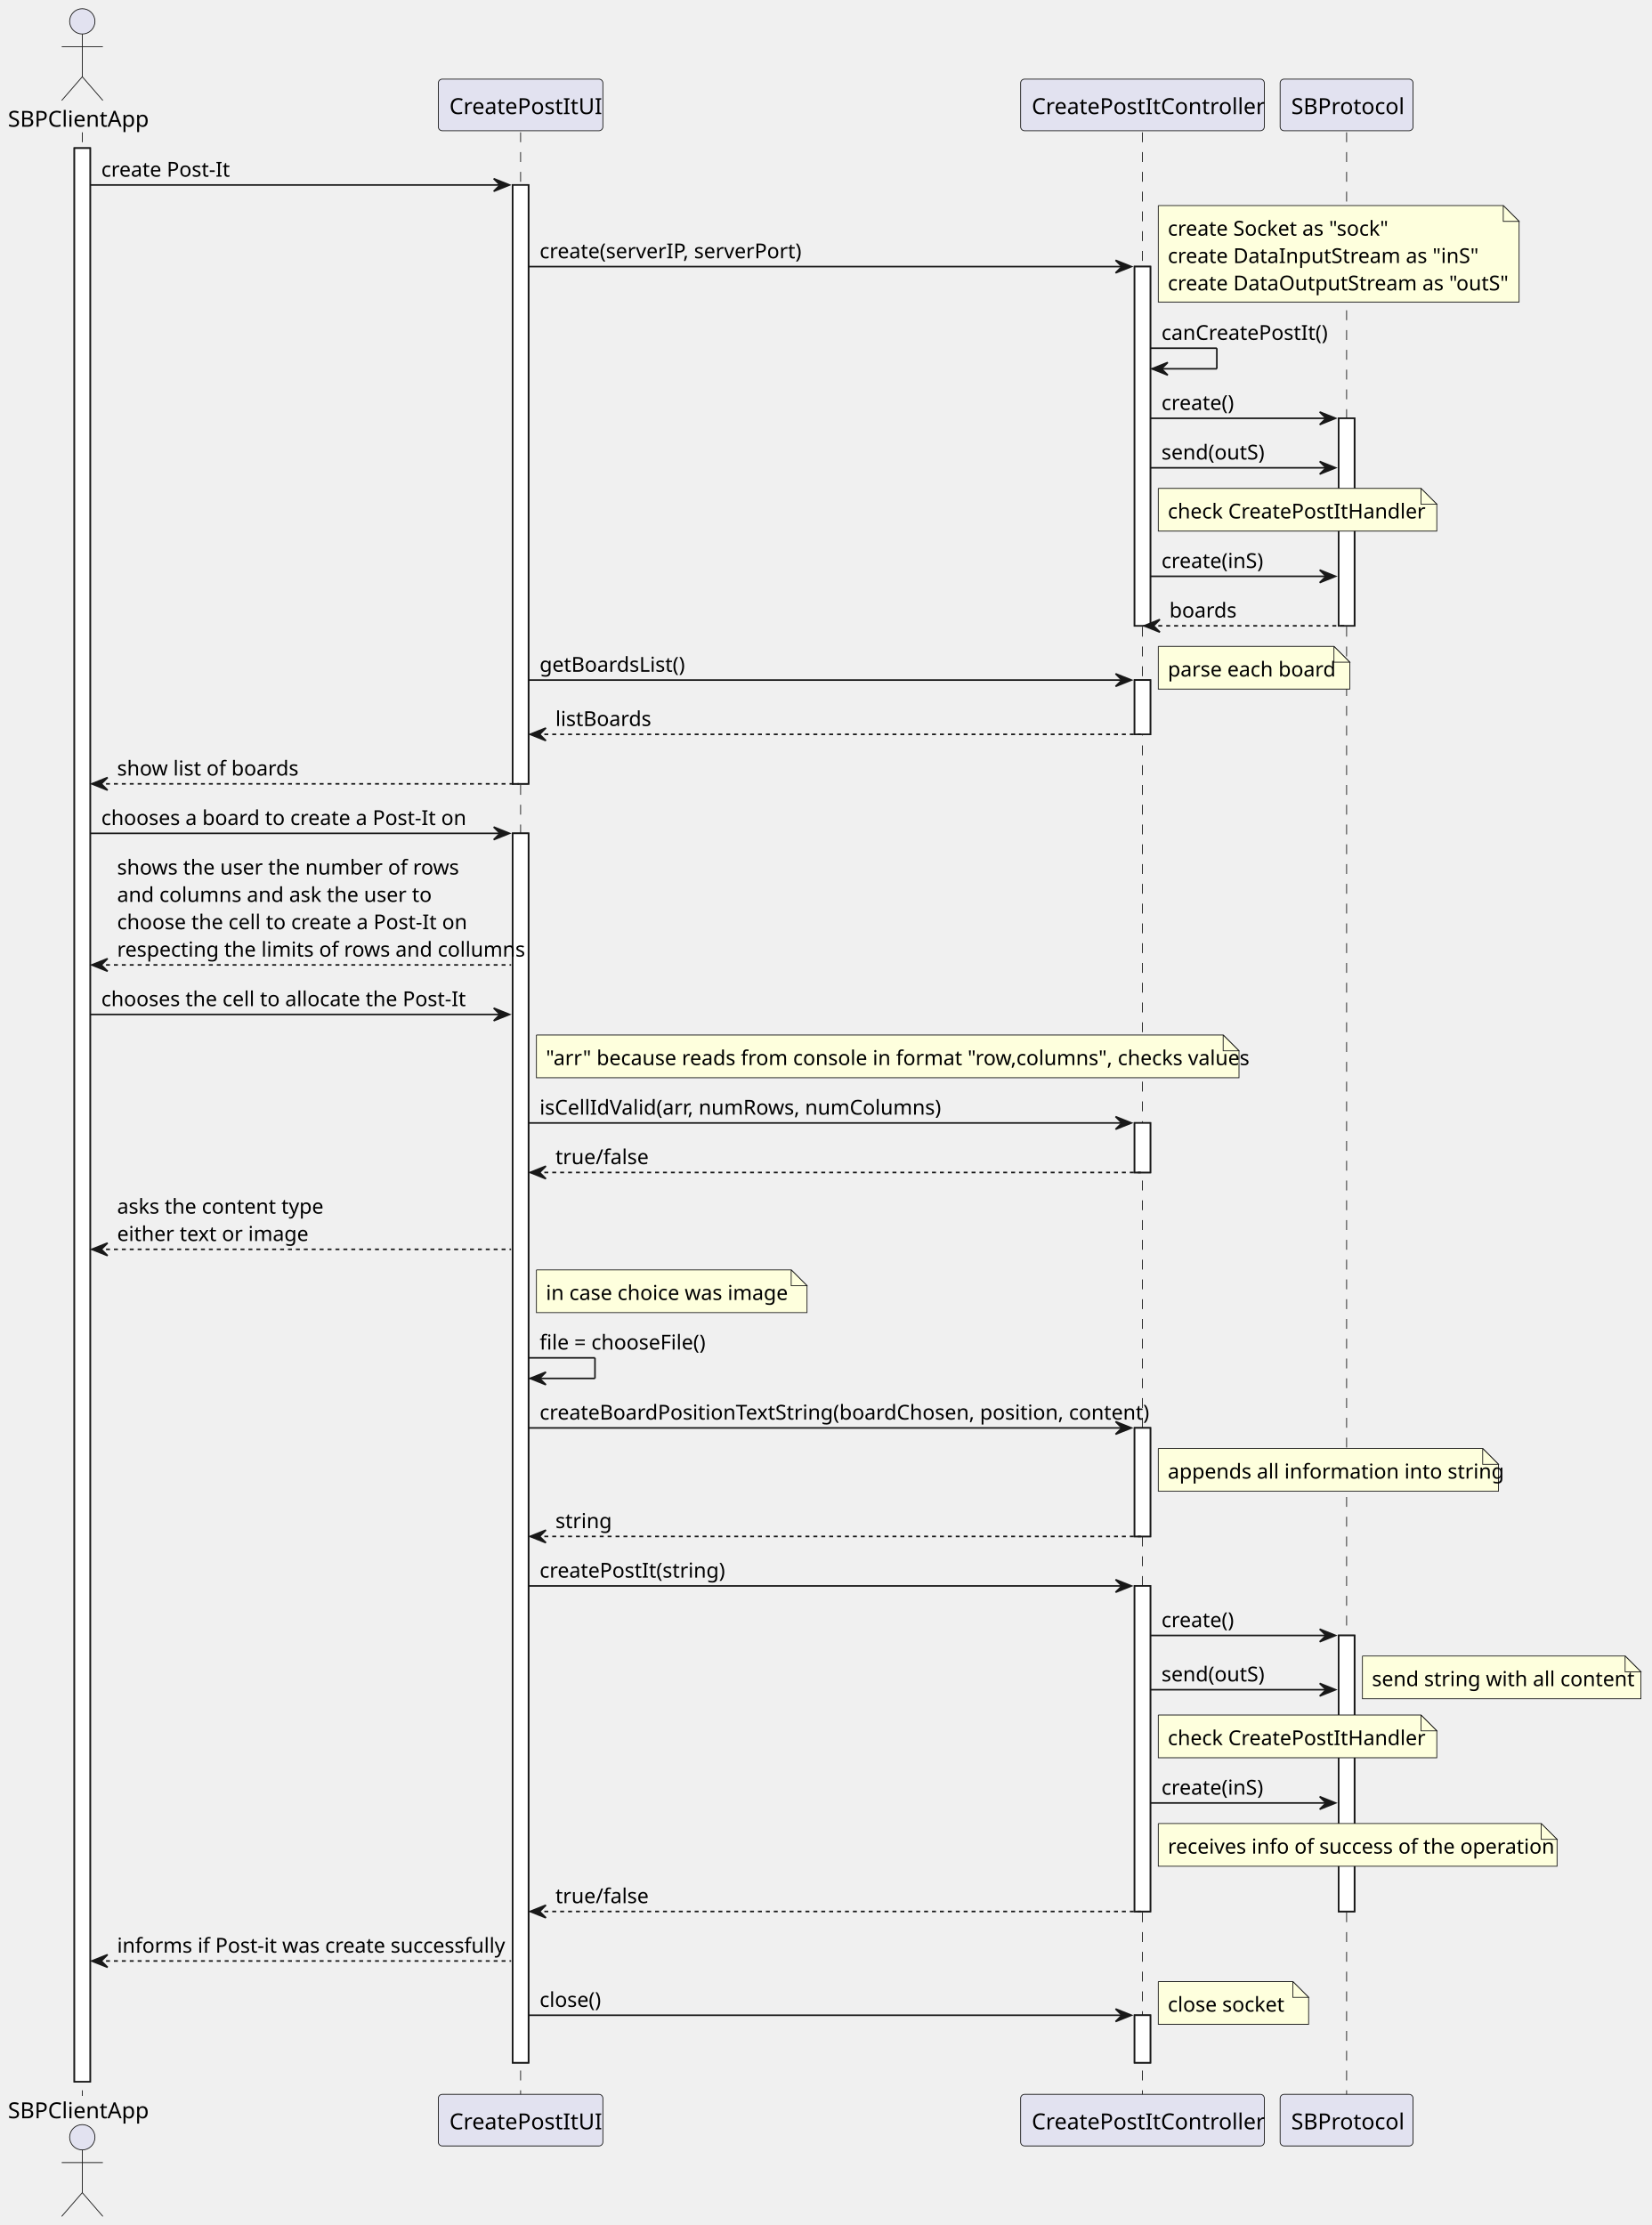
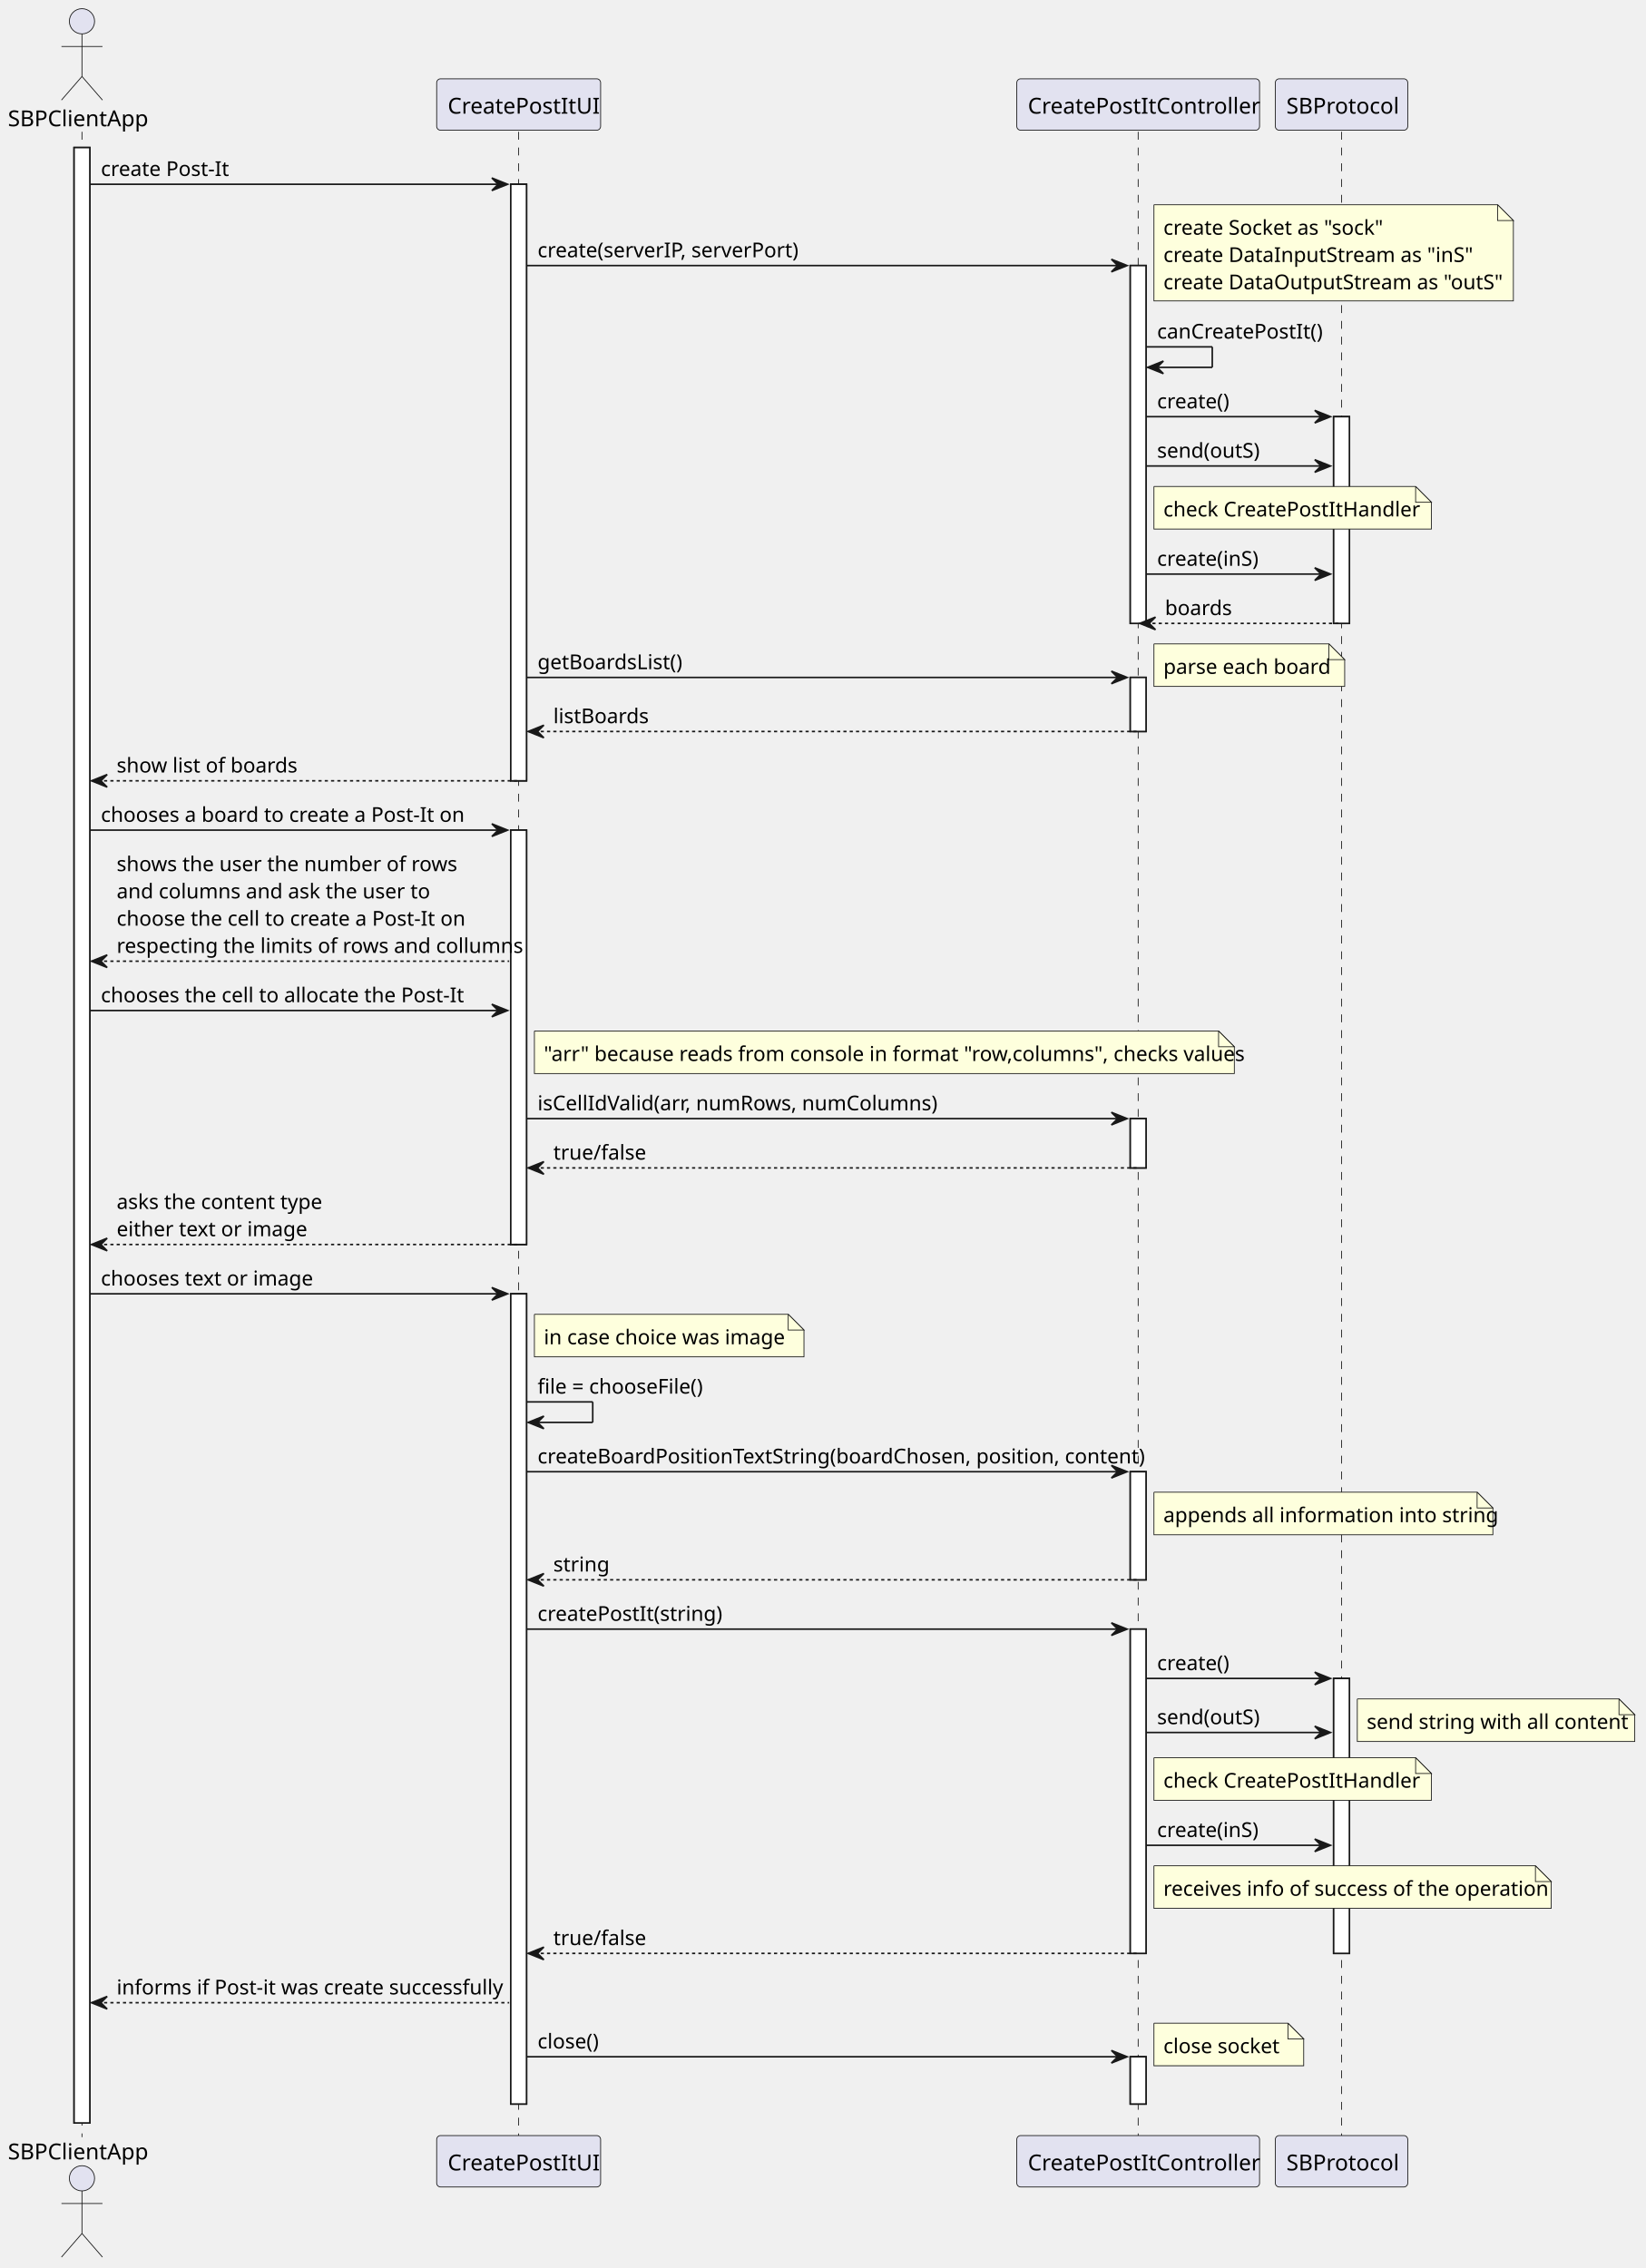
- <svg xmlns="http://www.w3.org/2000/svg" contentStyleType="text/css" height="1125.6px" preserveAspectRatio="none" style="width:835px;height:1125px;background:#FFFFFF;" version="1.1" viewBox="0 0 835 1125" width="835.2px" zoomAndPan="magnify">
+ <svg xmlns="http://www.w3.org/2000/svg" contentStyleType="text/css" height="1439px" preserveAspectRatio="none" style="width:1044px;height:1439px;background:#FFFFFF;" version="1.1" viewBox="0 0 1044 1439" width="1044px" zoomAndPan="magnify">
  <defs />
  <g>
-     <rect fill="#FFFFFF" height="977.647" style="stroke:#181818;stroke-width:0.8;" width="8" x="37.6" y="74.897" />
-     <rect fill="#FFFFFF" height="302.794" style="stroke:#181818;stroke-width:0.8;" width="8" x="259.2" y="93.53" />
-     <rect fill="#FFFFFF" height="621.587" style="stroke:#181818;stroke-width:0.8;" width="8" x="259.2" y="421.356" />
-     <rect fill="#FFFFFF" height="181.63" style="stroke:#181818;stroke-width:0.8;" width="8" x="573.6" y="134.795" />
-     <rect fill="#FFFFFF" height="27.433" style="stroke:#181818;stroke-width:0.8;" width="8" x="573.6" y="343.858" />
-     <rect fill="#FFFFFF" height="25.033" style="stroke:#181818;stroke-width:0.8;" width="8" x="573.6" y="567.786" />
-     <rect fill="#FFFFFF" height="54.866" style="stroke:#181818;stroke-width:0.8;" width="8" x="573.6" y="721.983" />
-     <rect fill="#FFFFFF" height="164.597" style="stroke:#181818;stroke-width:0.8;" width="8" x="573.6" y="801.881" />
-     <rect fill="#FFFFFF" height="24" style="stroke:#181818;stroke-width:0.8;" width="8" x="573.6" y="1018.944" />
-     <rect fill="#FFFFFF" height="104.931" style="stroke:#181818;stroke-width:0.8;" width="8" x="676.8" y="211.494" />
-     <rect fill="#FFFFFF" height="139.564" style="stroke:#181818;stroke-width:0.8;" width="8" x="676.8" y="826.914" />
-     <line style="stroke:#181818;stroke-width:0.4;stroke-dasharray:5.0,5.0;" x1="41.6" x2="41.6" y1="66.897" y2="1059.744" />
-     <line style="stroke:#181818;stroke-width:0.4;stroke-dasharray:5.0,5.0;" x1="263.2" x2="263.2" y1="66.897" y2="1059.744" />
-     <line style="stroke:#181818;stroke-width:0.4;stroke-dasharray:5.0,5.0;" x1="577.6" x2="577.6" y1="66.897" y2="1059.744" />
-     <line style="stroke:#181818;stroke-width:0.4;stroke-dasharray:5.0,5.0;" x1="680.8" x2="680.8" y1="66.897" y2="1059.744" />
-     <text fill="#000000" font-family="sans-serif" font-size="11.2" lengthAdjust="spacing" textLength="70.4" x="4" y="64.086">SBPClientApp</text>
-     <ellipse cx="41.6" cy="10.8" fill="#E2E2F0" rx="6.4" ry="6.4" style="stroke:#181818;stroke-width:0.4;" />
-     <path d="M41.6,17.2 L41.6,38.8 M31.2,23.6 L52,23.6 M41.6,38.8 L31.2,50.8 M41.6,38.8 L52,50.8 " fill="none" style="stroke:#181818;stroke-width:0.4;" />
-     <text fill="#000000" font-family="sans-serif" font-size="11.2" lengthAdjust="spacing" textLength="70.4" x="4" y="1071.03">SBPClientApp</text>
-     <ellipse cx="41.6" cy="1080.641" fill="#E2E2F0" rx="6.4" ry="6.4" style="stroke:#181818;stroke-width:0.4;" />
-     <path d="M41.6,1087.041 L41.6,1108.641 M31.2,1093.441 L52,1093.441 M41.6,1108.641 L31.2,1120.641 M41.6,1108.641 L52,1120.641 " fill="none" style="stroke:#181818;stroke-width:0.4;" />
-     <rect fill="#E2E2F0" height="26.097" rx="2" ry="2" style="stroke:#181818;stroke-width:0.4;" width="83.2" x="221.6" y="40" />
-     <text fill="#000000" font-family="sans-serif" font-size="11.2" lengthAdjust="spacing" textLength="72" x="227.2" y="57.686">CreatePostItUI</text>
-     <rect fill="#E2E2F0" height="26.097" rx="2" ry="2" style="stroke:#181818;stroke-width:0.4;" width="83.2" x="221.6" y="1058.944" />
-     <text fill="#000000" font-family="sans-serif" font-size="11.2" lengthAdjust="spacing" textLength="72" x="227.2" y="1076.63">CreatePostItUI</text>
-     <rect fill="#E2E2F0" height="26.097" rx="2" ry="2" style="stroke:#181818;stroke-width:0.4;" width="123.2" x="516" y="40" />
-     <text fill="#000000" font-family="sans-serif" font-size="11.2" lengthAdjust="spacing" textLength="112" x="521.6" y="57.686">CreatePostItController</text>
-     <rect fill="#E2E2F0" height="26.097" rx="2" ry="2" style="stroke:#181818;stroke-width:0.4;" width="123.2" x="516" y="1058.944" />
-     <text fill="#000000" font-family="sans-serif" font-size="11.2" lengthAdjust="spacing" textLength="112" x="521.6" y="1076.63">CreatePostItController</text>
-     <rect fill="#E2E2F0" height="26.097" rx="2" ry="2" style="stroke:#181818;stroke-width:0.4;" width="67.2" x="647.2" y="40" />
-     <text fill="#000000" font-family="sans-serif" font-size="11.2" lengthAdjust="spacing" textLength="56" x="652.8" y="57.686">SBProtocol</text>
-     <rect fill="#E2E2F0" height="26.097" rx="2" ry="2" style="stroke:#181818;stroke-width:0.4;" width="67.2" x="647.2" y="1058.944" />
-     <text fill="#000000" font-family="sans-serif" font-size="11.2" lengthAdjust="spacing" textLength="56" x="652.8" y="1076.63">SBProtocol</text>
-     <rect fill="#FFFFFF" height="977.647" style="stroke:#181818;stroke-width:0.8;" width="8" x="37.6" y="74.897" />
-     <rect fill="#FFFFFF" height="302.794" style="stroke:#181818;stroke-width:0.8;" width="8" x="259.2" y="93.53" />
-     <rect fill="#FFFFFF" height="621.587" style="stroke:#181818;stroke-width:0.8;" width="8" x="259.2" y="421.356" />
-     <rect fill="#FFFFFF" height="181.63" style="stroke:#181818;stroke-width:0.8;" width="8" x="573.6" y="134.795" />
-     <rect fill="#FFFFFF" height="27.433" style="stroke:#181818;stroke-width:0.8;" width="8" x="573.6" y="343.858" />
-     <rect fill="#FFFFFF" height="25.033" style="stroke:#181818;stroke-width:0.8;" width="8" x="573.6" y="567.786" />
-     <rect fill="#FFFFFF" height="54.866" style="stroke:#181818;stroke-width:0.8;" width="8" x="573.6" y="721.983" />
-     <rect fill="#FFFFFF" height="164.597" style="stroke:#181818;stroke-width:0.8;" width="8" x="573.6" y="801.881" />
-     <rect fill="#FFFFFF" height="24" style="stroke:#181818;stroke-width:0.8;" width="8" x="573.6" y="1018.944" />
-     <rect fill="#FFFFFF" height="104.931" style="stroke:#181818;stroke-width:0.8;" width="8" x="676.8" y="211.494" />
-     <rect fill="#FFFFFF" height="139.564" style="stroke:#181818;stroke-width:0.8;" width="8" x="676.8" y="826.914" />
-     <polygon fill="#181818" points="249.6,90.33,257.6,93.53,249.6,96.73,252.8,93.53" style="stroke:#181818;stroke-width:0.8;" />
-     <line style="stroke:#181818;stroke-width:0.8;" x1="45.6" x2="254.4" y1="93.53" y2="93.53" />
-     <text fill="#000000" font-family="sans-serif" font-size="10.4" lengthAdjust="spacing" textLength="62.4" x="51.2" y="89.32">create Post-It</text>
-     <polygon fill="#181818" points="564,131.595,572,134.795,564,137.995,567.2,134.795" style="stroke:#181818;stroke-width:0.8;" />
-     <line style="stroke:#181818;stroke-width:0.8;" x1="267.2" x2="568.8" y1="134.795" y2="134.795" />
-     <text fill="#000000" font-family="sans-serif" font-size="10.4" lengthAdjust="spacing" textLength="124.8" x="272.8" y="130.585">create(serverIP, serverPort)</text>
-     <path d="M585.6,103.93 L585.6,152.73 L768,152.73 L768,111.93 L760,103.93 L585.6,103.93 " fill="#FEFFDD" style="stroke:#181818;stroke-width:0.4;" />
-     <path d="M760,103.93 L760,111.93 L768,111.93 L760,103.93 " fill="#FEFFDD" style="stroke:#181818;stroke-width:0.4;" />
-     <text fill="#000000" font-family="sans-serif" font-size="10.4" lengthAdjust="spacing" textLength="112.8" x="590.4" y="119.152">create Socket as "sock"</text>
-     <text fill="#000000" font-family="sans-serif" font-size="10.4" lengthAdjust="spacing" textLength="150.4" x="590.4" y="132.985">create DataInputStream as "inS"</text>
-     <text fill="#000000" font-family="sans-serif" font-size="10.4" lengthAdjust="spacing" textLength="165.6" x="590.4" y="146.818">create DataOutputStream as "outS"</text>
-     <line style="stroke:#181818;stroke-width:0.8;" x1="581.6" x2="615.2" y1="176.061" y2="176.061" />
-     <line style="stroke:#181818;stroke-width:0.8;" x1="615.2" x2="615.2" y1="176.061" y2="186.461" />
-     <line style="stroke:#181818;stroke-width:0.8;" x1="582.4" x2="615.2" y1="186.461" y2="186.461" />
-     <polygon fill="#181818" points="590.4,183.261,582.4,186.461,590.4,189.661,587.2,186.461" style="stroke:#181818;stroke-width:0.8;" />
-     <text fill="#000000" font-family="sans-serif" font-size="10.4" lengthAdjust="spacing" textLength="80.8" x="587.2" y="171.851">canCreatePostIt()</text>
-     <polygon fill="#181818" points="667.2,208.294,675.2,211.494,667.2,214.694,670.4,211.494" style="stroke:#181818;stroke-width:0.8;" />
-     <line style="stroke:#181818;stroke-width:0.8;" x1="581.6" x2="672" y1="211.494" y2="211.494" />
-     <text fill="#000000" font-family="sans-serif" font-size="10.4" lengthAdjust="spacing" textLength="35.2" x="587.2" y="207.284">create()</text>
-     <polygon fill="#181818" points="667.2,233.327,675.2,236.527,667.2,239.727,670.4,236.527" style="stroke:#181818;stroke-width:0.8;" />
-     <line style="stroke:#181818;stroke-width:0.8;" x1="581.6" x2="672" y1="236.527" y2="236.527" />
-     <text fill="#000000" font-family="sans-serif" font-size="10.4" lengthAdjust="spacing" textLength="50.4" x="587.2" y="232.316">send(outS)</text>
-     <path d="M585.6,246.927 L585.6,268.527 L726.4,268.527 L726.4,254.927 L718.4,246.927 L585.6,246.927 " fill="#FEFFDD" style="stroke:#181818;stroke-width:0.4;" />
-     <path d="M718.4,246.927 L718.4,254.927 L726.4,254.927 L718.4,246.927 " fill="#FEFFDD" style="stroke:#181818;stroke-width:0.4;" />
-     <text fill="#000000" font-family="sans-serif" font-size="10.4" lengthAdjust="spacing" textLength="124" x="590.4" y="262.149">check CreatePostItHandler</text>
-     <polygon fill="#181818" points="667.2,288.192,675.2,291.392,667.2,294.592,670.4,291.392" style="stroke:#181818;stroke-width:0.8;" />
-     <line style="stroke:#181818;stroke-width:0.8;" x1="581.6" x2="672" y1="291.392" y2="291.392" />
-     <text fill="#000000" font-family="sans-serif" font-size="10.4" lengthAdjust="spacing" textLength="50.4" x="587.2" y="287.182">create(inS)</text>
-     <polygon fill="#181818" points="586.4,313.225,578.4,316.425,586.4,319.625,583.2,316.425" style="stroke:#181818;stroke-width:0.8;" />
-     <line style="stroke:#181818;stroke-width:0.8;stroke-dasharray:2.0,2.0;" x1="581.6" x2="680" y1="316.425" y2="316.425" />
-     <text fill="#000000" font-family="sans-serif" font-size="10.4" lengthAdjust="spacing" textLength="31.2" x="591.2" y="312.215">boards</text>
-     <polygon fill="#181818" points="564,340.658,572,343.858,564,347.058,567.2,343.858" style="stroke:#181818;stroke-width:0.8;" />
-     <line style="stroke:#181818;stroke-width:0.8;" x1="267.2" x2="568.8" y1="343.858" y2="343.858" />
-     <text fill="#000000" font-family="sans-serif" font-size="10.4" lengthAdjust="spacing" textLength="70.4" x="272.8" y="339.648">getBoardsList()</text>
-     <path d="M585.6,326.825 L585.6,348.425 L682.4,348.425 L682.4,334.825 L674.4,326.825 L585.6,326.825 " fill="#FEFFDD" style="stroke:#181818;stroke-width:0.4;" />
-     <path d="M674.4,326.825 L674.4,334.825 L682.4,334.825 L674.4,326.825 " fill="#FEFFDD" style="stroke:#181818;stroke-width:0.4;" />
-     <text fill="#000000" font-family="sans-serif" font-size="10.4" lengthAdjust="spacing" textLength="80" x="590.4" y="342.048">parse each board</text>
-     <polygon fill="#181818" points="276,368.091,268,371.291,276,374.491,272.8,371.291" style="stroke:#181818;stroke-width:0.8;" />
-     <line style="stroke:#181818;stroke-width:0.8;stroke-dasharray:2.0,2.0;" x1="271.2" x2="576.8" y1="371.291" y2="371.291" />
-     <text fill="#000000" font-family="sans-serif" font-size="10.4" lengthAdjust="spacing" textLength="46.4" x="280.8" y="367.08">listBoards</text>
-     <polygon fill="#181818" points="54.4,393.123,46.4,396.323,54.4,399.523,51.2,396.323" style="stroke:#181818;stroke-width:0.8;" />
-     <line style="stroke:#181818;stroke-width:0.8;stroke-dasharray:2.0,2.0;" x1="49.6" x2="262.4" y1="396.323" y2="396.323" />
-     <text fill="#000000" font-family="sans-serif" font-size="10.4" lengthAdjust="spacing" textLength="86.4" x="59.2" y="392.113">show list of boards</text>
-     <polygon fill="#181818" points="249.6,418.156,257.6,421.356,249.6,424.556,252.8,421.356" style="stroke:#181818;stroke-width:0.8;" />
-     <line style="stroke:#181818;stroke-width:0.8;" x1="45.6" x2="254.4" y1="421.356" y2="421.356" />
-     <text fill="#000000" font-family="sans-serif" font-size="10.4" lengthAdjust="spacing" textLength="177.6" x="51.2" y="417.146">chooses a board to create a Post-It on</text>
-     <polygon fill="#181818" points="54.4,484.688,46.4,487.887,54.4,491.087,51.2,487.887" style="stroke:#181818;stroke-width:0.8;" />
-     <line style="stroke:#181818;stroke-width:0.8;stroke-dasharray:2.0,2.0;" x1="49.6" x2="258.4" y1="487.887" y2="487.887" />
-     <text fill="#000000" font-family="sans-serif" font-size="10.4" lengthAdjust="spacing" textLength="161.6" x="59.2" y="442.179">shows the user the number of rows</text>
-     <text fill="#000000" font-family="sans-serif" font-size="10.4" lengthAdjust="spacing" textLength="152" x="59.2" y="456.012">and columns and ask the user to</text>
-     <text fill="#000000" font-family="sans-serif" font-size="10.4" lengthAdjust="spacing" textLength="171.2" x="59.2" y="469.844">choose the cell to create a Post-It on</text>
-     <text fill="#000000" font-family="sans-serif" font-size="10.4" lengthAdjust="spacing" textLength="194.4" x="59.2" y="483.677">respecting the limits of rows and collumns</text>
-     <polygon fill="#181818" points="249.6,509.72,257.6,512.92,249.6,516.12,252.8,512.92" style="stroke:#181818;stroke-width:0.8;" />
-     <line style="stroke:#181818;stroke-width:0.8;" x1="45.6" x2="254.4" y1="512.92" y2="512.92" />
-     <text fill="#000000" font-family="sans-serif" font-size="10.4" lengthAdjust="spacing" textLength="178.4" x="51.2" y="508.71">chooses the cell to allocate the Post-It</text>
-     <path d="M271.2,523.32 L271.2,544.92 L626.4,544.92 L626.4,531.32 L618.4,523.32 L271.2,523.32 " fill="#FEFFDD" style="stroke:#181818;stroke-width:0.4;" />
-     <path d="M618.4,523.32 L618.4,531.32 L626.4,531.32 L618.4,523.32 " fill="#FEFFDD" style="stroke:#181818;stroke-width:0.4;" />
-     <text fill="#000000" font-family="sans-serif" font-size="10.4" lengthAdjust="spacing" textLength="338.4" x="276" y="538.543">"arr" because reads from console in format "row,columns", checks values</text>
-     <polygon fill="#181818" points="564,564.586,572,567.786,564,570.986,567.2,567.786" style="stroke:#181818;stroke-width:0.8;" />
-     <line style="stroke:#181818;stroke-width:0.8;" x1="267.2" x2="568.8" y1="567.786" y2="567.786" />
-     <text fill="#000000" font-family="sans-serif" font-size="10.4" lengthAdjust="spacing" textLength="194.4" x="272.8" y="563.576">isCellIdValid(arr, numRows, numColumns)</text>
-     <polygon fill="#181818" points="276,589.619,268,592.819,276,596.019,272.8,592.819" style="stroke:#181818;stroke-width:0.8;" />
-     <line style="stroke:#181818;stroke-width:0.8;stroke-dasharray:2.0,2.0;" x1="271.2" x2="576.8" y1="592.819" y2="592.819" />
-     <text fill="#000000" font-family="sans-serif" font-size="10.4" lengthAdjust="spacing" textLength="42.4" x="280.8" y="588.609">true/false</text>
-     <polygon fill="#181818" points="54.4,628.484,46.4,631.684,54.4,634.884,51.2,631.684" style="stroke:#181818;stroke-width:0.8;" />
-     <line style="stroke:#181818;stroke-width:0.8;stroke-dasharray:2.0,2.0;" x1="49.6" x2="258.4" y1="631.684" y2="631.684" />
-     <text fill="#000000" font-family="sans-serif" font-size="10.4" lengthAdjust="spacing" textLength="100.8" x="59.2" y="613.641">asks the content type</text>
-     <text fill="#000000" font-family="sans-serif" font-size="10.4" lengthAdjust="spacing" textLength="89.6" x="59.2" y="627.474">either text or image</text>
-     <path d="M271.2,642.084 L271.2,663.684 L408,663.684 L408,650.084 L400,642.084 L271.2,642.084 " fill="#FEFFDD" style="stroke:#181818;stroke-width:0.4;" />
-     <path d="M400,642.084 L400,650.084 L408,650.084 L400,642.084 " fill="#FEFFDD" style="stroke:#181818;stroke-width:0.4;" />
-     <text fill="#000000" font-family="sans-serif" font-size="10.4" lengthAdjust="spacing" textLength="120" x="276" y="657.307">in case choice was image</text>
-     <line style="stroke:#181818;stroke-width:0.8;" x1="267.2" x2="300.8" y1="686.55" y2="686.55" />
-     <line style="stroke:#181818;stroke-width:0.8;" x1="300.8" x2="300.8" y1="686.55" y2="696.95" />
-     <line style="stroke:#181818;stroke-width:0.8;" x1="268" x2="300.8" y1="696.95" y2="696.95" />
-     <polygon fill="#181818" points="276,693.75,268,696.95,276,700.15,272.8,696.95" style="stroke:#181818;stroke-width:0.8;" />
-     <text fill="#000000" font-family="sans-serif" font-size="10.4" lengthAdjust="spacing" textLength="82.4" x="272.8" y="682.34">file = chooseFile()</text>
-     <polygon fill="#181818" points="564,718.783,572,721.983,564,725.183,567.2,721.983" style="stroke:#181818;stroke-width:0.8;" />
-     <line style="stroke:#181818;stroke-width:0.8;" x1="267.2" x2="568.8" y1="721.983" y2="721.983" />
-     <text fill="#000000" font-family="sans-serif" font-size="10.4" lengthAdjust="spacing" textLength="291.2" x="272.8" y="717.773">createBoardPositionTextString(boardChosen, position, content)</text>
-     <path d="M585.6,732.383 L585.6,753.983 L757.6,753.983 L757.6,740.383 L749.6,732.383 L585.6,732.383 " fill="#FEFFDD" style="stroke:#181818;stroke-width:0.4;" />
-     <path d="M749.6,732.383 L749.6,740.383 L757.6,740.383 L749.6,732.383 " fill="#FEFFDD" style="stroke:#181818;stroke-width:0.4;" />
-     <text fill="#000000" font-family="sans-serif" font-size="10.4" lengthAdjust="spacing" textLength="155.2" x="590.4" y="747.606">appends all information into string</text>
-     <polygon fill="#181818" points="276,773.648,268,776.848,276,780.048,272.8,776.848" style="stroke:#181818;stroke-width:0.8;" />
-     <line style="stroke:#181818;stroke-width:0.8;stroke-dasharray:2.0,2.0;" x1="271.2" x2="576.8" y1="776.848" y2="776.848" />
-     <text fill="#000000" font-family="sans-serif" font-size="10.4" lengthAdjust="spacing" textLength="25.6" x="280.8" y="772.638">string</text>
-     <polygon fill="#181818" points="564,798.681,572,801.881,564,805.081,567.2,801.881" style="stroke:#181818;stroke-width:0.8;" />
-     <line style="stroke:#181818;stroke-width:0.8;" x1="267.2" x2="568.8" y1="801.881" y2="801.881" />
-     <text fill="#000000" font-family="sans-serif" font-size="10.4" lengthAdjust="spacing" textLength="88" x="272.8" y="797.671">createPostIt(string)</text>
-     <polygon fill="#181818" points="667.2,823.714,675.2,826.914,667.2,830.114,670.4,826.914" style="stroke:#181818;stroke-width:0.8;" />
-     <line style="stroke:#181818;stroke-width:0.8;" x1="581.6" x2="672" y1="826.914" y2="826.914" />
-     <text fill="#000000" font-family="sans-serif" font-size="10.4" lengthAdjust="spacing" textLength="35.2" x="587.2" y="822.704">create()</text>
-     <polygon fill="#181818" points="667.2,851.147,675.2,854.347,667.2,857.547,670.4,854.347" style="stroke:#181818;stroke-width:0.8;" />
-     <line style="stroke:#181818;stroke-width:0.8;" x1="581.6" x2="672" y1="854.347" y2="854.347" />
-     <text fill="#000000" font-family="sans-serif" font-size="10.4" lengthAdjust="spacing" textLength="50.4" x="587.2" y="850.137">send(outS)</text>
-     <path d="M688.8,837.314 L688.8,858.914 L829.6,858.914 L829.6,845.314 L821.6,837.314 L688.8,837.314 " fill="#FEFFDD" style="stroke:#181818;stroke-width:0.4;" />
-     <path d="M821.6,837.314 L821.6,845.314 L829.6,845.314 L821.6,837.314 " fill="#FEFFDD" style="stroke:#181818;stroke-width:0.4;" />
-     <text fill="#000000" font-family="sans-serif" font-size="10.4" lengthAdjust="spacing" textLength="124" x="693.6" y="852.537">send string with all content</text>
-     <path d="M585.6,867.147 L585.6,888.747 L726.4,888.747 L726.4,875.147 L718.4,867.147 L585.6,867.147 " fill="#FEFFDD" style="stroke:#181818;stroke-width:0.4;" />
-     <path d="M718.4,867.147 L718.4,875.147 L726.4,875.147 L718.4,867.147 " fill="#FEFFDD" style="stroke:#181818;stroke-width:0.4;" />
-     <text fill="#000000" font-family="sans-serif" font-size="10.4" lengthAdjust="spacing" textLength="124" x="590.4" y="882.37">check CreatePostItHandler</text>
-     <polygon fill="#181818" points="667.2,908.413,675.2,911.612,667.2,914.812,670.4,911.612" style="stroke:#181818;stroke-width:0.8;" />
-     <line style="stroke:#181818;stroke-width:0.8;" x1="581.6" x2="672" y1="911.612" y2="911.612" />
-     <text fill="#000000" font-family="sans-serif" font-size="10.4" lengthAdjust="spacing" textLength="50.4" x="587.2" y="907.402">create(inS)</text>
-     <path d="M585.6,922.013 L585.6,943.612 L787.2,943.612 L787.2,930.013 L779.2,922.013 L585.6,922.013 " fill="#FEFFDD" style="stroke:#181818;stroke-width:0.4;" />
-     <path d="M779.2,922.013 L779.2,930.013 L787.2,930.013 L779.2,922.013 " fill="#FEFFDD" style="stroke:#181818;stroke-width:0.4;" />
-     <text fill="#000000" font-family="sans-serif" font-size="10.4" lengthAdjust="spacing" textLength="184.8" x="590.4" y="937.235">receives info of success of the operation</text>
-     <polygon fill="#181818" points="276,963.278,268,966.478,276,969.678,272.8,966.478" style="stroke:#181818;stroke-width:0.8;" />
-     <line style="stroke:#181818;stroke-width:0.8;stroke-dasharray:2.0,2.0;" x1="271.2" x2="576.8" y1="966.478" y2="966.478" />
-     <text fill="#000000" font-family="sans-serif" font-size="10.4" lengthAdjust="spacing" textLength="42.4" x="280.8" y="962.268">true/false</text>
-     <polygon fill="#181818" points="54.4,988.311,46.4,991.511,54.4,994.711,51.2,991.511" style="stroke:#181818;stroke-width:0.8;" />
-     <line style="stroke:#181818;stroke-width:0.8;stroke-dasharray:2.0,2.0;" x1="49.6" x2="258.4" y1="991.511" y2="991.511" />
-     <text fill="#000000" font-family="sans-serif" font-size="10.4" lengthAdjust="spacing" textLength="189.6" x="59.2" y="987.301">informs if Post-it was create successfully</text>
-     <polygon fill="#181818" points="564,1015.744,572,1018.944,564,1022.144,567.2,1018.944" style="stroke:#181818;stroke-width:0.8;" />
-     <line style="stroke:#181818;stroke-width:0.8;" x1="267.2" x2="568.8" y1="1018.944" y2="1018.944" />
-     <text fill="#000000" font-family="sans-serif" font-size="10.4" lengthAdjust="spacing" textLength="31.2" x="272.8" y="1014.734">close()</text>
-     <path d="M585.6,1001.911 L585.6,1023.511 L661.6,1023.511 L661.6,1009.911 L653.6,1001.911 L585.6,1001.911 " fill="#FEFFDD" style="stroke:#181818;stroke-width:0.4;" />
-     <path d="M653.6,1001.911 L653.6,1009.911 L661.6,1009.911 L653.6,1001.911 " fill="#FEFFDD" style="stroke:#181818;stroke-width:0.4;" />
-     <text fill="#000000" font-family="sans-serif" font-size="10.4" lengthAdjust="spacing" textLength="59.2" x="590.4" y="1017.134">close socket</text>
+     <rect fill="#FFFFFF" height="1253.35" style="stroke:#181818;stroke-width:1.0;" width="10" x="47" y="93.621" />
+     <rect fill="#FFFFFF" height="378.492" style="stroke:#181818;stroke-width:1.0;" width="10" x="324" y="116.912" />
+     <rect fill="#FFFFFF" height="262.91" style="stroke:#181818;stroke-width:1.0;" width="10" x="324" y="526.695" />
+     <rect fill="#FFFFFF" height="514.074" style="stroke:#181818;stroke-width:1.0;" width="10" x="324" y="820.896" />
+     <rect fill="#FFFFFF" height="227.037" style="stroke:#181818;stroke-width:1.0;" width="10" x="717" y="168.494" />
+     <rect fill="#FFFFFF" height="34.291" style="stroke:#181818;stroke-width:1.0;" width="10" x="717" y="429.822" />
+     <rect fill="#FFFFFF" height="31.291" style="stroke:#181818;stroke-width:1.0;" width="10" x="717" y="709.732" />
+     <rect fill="#FFFFFF" height="68.582" style="stroke:#181818;stroke-width:1.0;" width="10" x="717" y="933.769" />
+     <rect fill="#FFFFFF" height="205.746" style="stroke:#181818;stroke-width:1.0;" width="10" x="717" y="1033.643" />
+     <rect fill="#FFFFFF" height="30" style="stroke:#181818;stroke-width:1.0;" width="10" x="717" y="1304.971" />
+     <rect fill="#FFFFFF" height="131.164" style="stroke:#181818;stroke-width:1.0;" width="10" x="846" y="264.367" />
+     <rect fill="#FFFFFF" height="174.455" style="stroke:#181818;stroke-width:1.0;" width="10" x="846" y="1064.934" />
+     <line style="stroke:#181818;stroke-width:0.5;stroke-dasharray:5.0,5.0;" x1="52" x2="52" y1="83.621" y2="1355.971" />
+     <line style="stroke:#181818;stroke-width:0.5;stroke-dasharray:5.0,5.0;" x1="329" x2="329" y1="83.621" y2="1355.971" />
+     <line style="stroke:#181818;stroke-width:0.5;stroke-dasharray:5.0,5.0;" x1="722" x2="722" y1="83.621" y2="1355.971" />
+     <line style="stroke:#181818;stroke-width:0.5;stroke-dasharray:5.0,5.0;" x1="851" x2="851" y1="83.621" y2="1355.971" />
+     <text fill="#000000" font-family="sans-serif" font-size="14" lengthAdjust="spacing" textLength="88" x="5" y="80.107">SBPClientApp</text>
+     <ellipse cx="52" cy="13.5" fill="#E2E2F0" rx="8" ry="8" style="stroke:#181818;stroke-width:0.5;" />
+     <path d="M52,21.5 L52,48.5 M39,29.5 L65,29.5 M52,48.5 L39,63.5 M52,48.5 L65,63.5 " fill="none" style="stroke:#181818;stroke-width:0.5;" />
+     <text fill="#000000" font-family="sans-serif" font-size="14" lengthAdjust="spacing" textLength="88" x="5" y="1370.078">SBPClientApp</text>
+     <ellipse cx="52" cy="1382.092" fill="#E2E2F0" rx="8" ry="8" style="stroke:#181818;stroke-width:0.5;" />
+     <path d="M52,1390.092 L52,1417.092 M39,1398.092 L65,1398.092 M52,1417.092 L39,1432.092 M52,1417.092 L65,1432.092 " fill="none" style="stroke:#181818;stroke-width:0.5;" />
+     <rect fill="#E2E2F0" height="32.621" rx="2.5" ry="2.5" style="stroke:#181818;stroke-width:0.5;" width="104" x="277" y="50" />
+     <text fill="#000000" font-family="sans-serif" font-size="14" lengthAdjust="spacing" textLength="90" x="284" y="72.107">CreatePostItUI</text>
+     <rect fill="#E2E2F0" height="32.621" rx="2.5" ry="2.5" style="stroke:#181818;stroke-width:0.5;" width="104" x="277" y="1354.971" />
+     <text fill="#000000" font-family="sans-serif" font-size="14" lengthAdjust="spacing" textLength="90" x="284" y="1377.078">CreatePostItUI</text>
+     <rect fill="#E2E2F0" height="32.621" rx="2.5" ry="2.5" style="stroke:#181818;stroke-width:0.5;" width="154" x="645" y="50" />
+     <text fill="#000000" font-family="sans-serif" font-size="14" lengthAdjust="spacing" textLength="140" x="652" y="72.107">CreatePostItController</text>
+     <rect fill="#E2E2F0" height="32.621" rx="2.5" ry="2.5" style="stroke:#181818;stroke-width:0.5;" width="154" x="645" y="1354.971" />
+     <text fill="#000000" font-family="sans-serif" font-size="14" lengthAdjust="spacing" textLength="140" x="652" y="1377.078">CreatePostItController</text>
+     <rect fill="#E2E2F0" height="32.621" rx="2.5" ry="2.5" style="stroke:#181818;stroke-width:0.5;" width="84" x="809" y="50" />
+     <text fill="#000000" font-family="sans-serif" font-size="14" lengthAdjust="spacing" textLength="70" x="816" y="72.107">SBProtocol</text>
+     <rect fill="#E2E2F0" height="32.621" rx="2.5" ry="2.5" style="stroke:#181818;stroke-width:0.5;" width="84" x="809" y="1354.971" />
+     <text fill="#000000" font-family="sans-serif" font-size="14" lengthAdjust="spacing" textLength="70" x="816" y="1377.078">SBProtocol</text>
+     <rect fill="#FFFFFF" height="1253.35" style="stroke:#181818;stroke-width:1.0;" width="10" x="47" y="93.621" />
+     <rect fill="#FFFFFF" height="378.492" style="stroke:#181818;stroke-width:1.0;" width="10" x="324" y="116.912" />
+     <rect fill="#FFFFFF" height="262.91" style="stroke:#181818;stroke-width:1.0;" width="10" x="324" y="526.695" />
+     <rect fill="#FFFFFF" height="514.074" style="stroke:#181818;stroke-width:1.0;" width="10" x="324" y="820.896" />
+     <rect fill="#FFFFFF" height="227.037" style="stroke:#181818;stroke-width:1.0;" width="10" x="717" y="168.494" />
+     <rect fill="#FFFFFF" height="34.291" style="stroke:#181818;stroke-width:1.0;" width="10" x="717" y="429.822" />
+     <rect fill="#FFFFFF" height="31.291" style="stroke:#181818;stroke-width:1.0;" width="10" x="717" y="709.732" />
+     <rect fill="#FFFFFF" height="68.582" style="stroke:#181818;stroke-width:1.0;" width="10" x="717" y="933.769" />
+     <rect fill="#FFFFFF" height="205.746" style="stroke:#181818;stroke-width:1.0;" width="10" x="717" y="1033.643" />
+     <rect fill="#FFFFFF" height="30" style="stroke:#181818;stroke-width:1.0;" width="10" x="717" y="1304.971" />
+     <rect fill="#FFFFFF" height="131.164" style="stroke:#181818;stroke-width:1.0;" width="10" x="846" y="264.367" />
+     <rect fill="#FFFFFF" height="174.455" style="stroke:#181818;stroke-width:1.0;" width="10" x="846" y="1064.934" />
+     <polygon fill="#181818" points="312,112.912,322,116.912,312,120.912,316,116.912" style="stroke:#181818;stroke-width:1.0;" />
+     <line style="stroke:#181818;stroke-width:1.0;" x1="57" x2="318" y1="116.912" y2="116.912" />
+     <text fill="#000000" font-family="sans-serif" font-size="13" lengthAdjust="spacing" textLength="78" x="64" y="111.649">create Post-It</text>
+     <polygon fill="#181818" points="705,164.494,715,168.494,705,172.494,709,168.494" style="stroke:#181818;stroke-width:1.0;" />
+     <line style="stroke:#181818;stroke-width:1.0;" x1="334" x2="711" y1="168.494" y2="168.494" />
+     <text fill="#000000" font-family="sans-serif" font-size="13" lengthAdjust="spacing" textLength="156" x="341" y="163.231">create(serverIP, serverPort)</text>
+     <path d="M732,129.912 L732,190.912 L960,190.912 L960,139.912 L950,129.912 L732,129.912 " fill="#FEFFDD" style="stroke:#181818;stroke-width:0.5;" />
+     <path d="M950,129.912 L950,139.912 L960,139.912 L950,129.912 " fill="#FEFFDD" style="stroke:#181818;stroke-width:0.5;" />
+     <text fill="#000000" font-family="sans-serif" font-size="13" lengthAdjust="spacing" textLength="141" x="738" y="148.94">create Socket as "sock"</text>
+     <text fill="#000000" font-family="sans-serif" font-size="13" lengthAdjust="spacing" textLength="188" x="738" y="166.231">create DataInputStream as "inS"</text>
+     <text fill="#000000" font-family="sans-serif" font-size="13" lengthAdjust="spacing" textLength="207" x="738" y="183.523">create DataOutputStream as "outS"</text>
+     <line style="stroke:#181818;stroke-width:1.0;" x1="727" x2="769" y1="220.076" y2="220.076" />
+     <line style="stroke:#181818;stroke-width:1.0;" x1="769" x2="769" y1="220.076" y2="233.076" />
+     <line style="stroke:#181818;stroke-width:1.0;" x1="728" x2="769" y1="233.076" y2="233.076" />
+     <polygon fill="#181818" points="738,229.076,728,233.076,738,237.076,734,233.076" style="stroke:#181818;stroke-width:1.0;" />
+     <text fill="#000000" font-family="sans-serif" font-size="13" lengthAdjust="spacing" textLength="101" x="734" y="214.814">canCreatePostIt()</text>
+     <polygon fill="#181818" points="834,260.367,844,264.367,834,268.367,838,264.367" style="stroke:#181818;stroke-width:1.0;" />
+     <line style="stroke:#181818;stroke-width:1.0;" x1="727" x2="840" y1="264.367" y2="264.367" />
+     <text fill="#000000" font-family="sans-serif" font-size="13" lengthAdjust="spacing" textLength="44" x="734" y="259.104">create()</text>
+     <polygon fill="#181818" points="834,291.658,844,295.658,834,299.658,838,295.658" style="stroke:#181818;stroke-width:1.0;" />
+     <line style="stroke:#181818;stroke-width:1.0;" x1="727" x2="840" y1="295.658" y2="295.658" />
+     <text fill="#000000" font-family="sans-serif" font-size="13" lengthAdjust="spacing" textLength="63" x="734" y="290.396">send(outS)</text>
+     <path d="M732,308.658 L732,335.658 L908,335.658 L908,318.658 L898,308.658 L732,308.658 " fill="#FEFFDD" style="stroke:#181818;stroke-width:0.5;" />
+     <path d="M898,308.658 L898,318.658 L908,318.658 L898,308.658 " fill="#FEFFDD" style="stroke:#181818;stroke-width:0.5;" />
+     <text fill="#000000" font-family="sans-serif" font-size="13" lengthAdjust="spacing" textLength="155" x="738" y="327.687">check CreatePostItHandler</text>
+     <polygon fill="#181818" points="834,360.24,844,364.24,834,368.24,838,364.24" style="stroke:#181818;stroke-width:1.0;" />
+     <line style="stroke:#181818;stroke-width:1.0;" x1="727" x2="840" y1="364.24" y2="364.24" />
+     <text fill="#000000" font-family="sans-serif" font-size="13" lengthAdjust="spacing" textLength="63" x="734" y="358.978">create(inS)</text>
+     <polygon fill="#181818" points="733,391.531,723,395.531,733,399.531,729,395.531" style="stroke:#181818;stroke-width:1.0;" />
+     <line style="stroke:#181818;stroke-width:1.0;stroke-dasharray:2.0,2.0;" x1="727" x2="850" y1="395.531" y2="395.531" />
+     <text fill="#000000" font-family="sans-serif" font-size="13" lengthAdjust="spacing" textLength="39" x="739" y="390.269">boards</text>
+     <polygon fill="#181818" points="705,425.822,715,429.822,705,433.822,709,429.822" style="stroke:#181818;stroke-width:1.0;" />
+     <line style="stroke:#181818;stroke-width:1.0;" x1="334" x2="711" y1="429.822" y2="429.822" />
+     <text fill="#000000" font-family="sans-serif" font-size="13" lengthAdjust="spacing" textLength="88" x="341" y="424.56">getBoardsList()</text>
+     <path d="M732,408.531 L732,435.531 L853,435.531 L853,418.531 L843,408.531 L732,408.531 " fill="#FEFFDD" style="stroke:#181818;stroke-width:0.5;" />
+     <path d="M843,408.531 L843,418.531 L853,418.531 L843,408.531 " fill="#FEFFDD" style="stroke:#181818;stroke-width:0.5;" />
+     <text fill="#000000" font-family="sans-serif" font-size="13" lengthAdjust="spacing" textLength="100" x="738" y="427.56">parse each board</text>
+     <polygon fill="#181818" points="345,460.113,335,464.113,345,468.113,341,464.113" style="stroke:#181818;stroke-width:1.0;" />
+     <line style="stroke:#181818;stroke-width:1.0;stroke-dasharray:2.0,2.0;" x1="339" x2="721" y1="464.113" y2="464.113" />
+     <text fill="#000000" font-family="sans-serif" font-size="13" lengthAdjust="spacing" textLength="58" x="351" y="458.851">listBoards</text>
+     <polygon fill="#181818" points="68,491.404,58,495.404,68,499.404,64,495.404" style="stroke:#181818;stroke-width:1.0;" />
+     <line style="stroke:#181818;stroke-width:1.0;stroke-dasharray:2.0,2.0;" x1="62" x2="328" y1="495.404" y2="495.404" />
+     <text fill="#000000" font-family="sans-serif" font-size="13" lengthAdjust="spacing" textLength="108" x="74" y="490.142">show list of boards</text>
+     <polygon fill="#181818" points="312,522.695,322,526.695,312,530.695,316,526.695" style="stroke:#181818;stroke-width:1.0;" />
+     <line style="stroke:#181818;stroke-width:1.0;" x1="57" x2="318" y1="526.695" y2="526.695" />
+     <text fill="#000000" font-family="sans-serif" font-size="13" lengthAdjust="spacing" textLength="222" x="64" y="521.433">chooses a board to create a Post-It on</text>
+     <polygon fill="#181818" points="68,605.859,58,609.859,68,613.859,64,609.859" style="stroke:#181818;stroke-width:1.0;" />
+     <line style="stroke:#181818;stroke-width:1.0;stroke-dasharray:2.0,2.0;" x1="62" x2="323" y1="609.859" y2="609.859" />
+     <text fill="#000000" font-family="sans-serif" font-size="13" lengthAdjust="spacing" textLength="202" x="74" y="552.724">shows the user the number of rows</text>
+     <text fill="#000000" font-family="sans-serif" font-size="13" lengthAdjust="spacing" textLength="190" x="74" y="570.015">and columns and ask the user to</text>
+     <text fill="#000000" font-family="sans-serif" font-size="13" lengthAdjust="spacing" textLength="214" x="74" y="587.306">choose the cell to create a Post-It on</text>
+     <text fill="#000000" font-family="sans-serif" font-size="13" lengthAdjust="spacing" textLength="243" x="74" y="604.597">respecting the limits of rows and collumns</text>
+     <polygon fill="#181818" points="312,637.15,322,641.15,312,645.15,316,641.15" style="stroke:#181818;stroke-width:1.0;" />
+     <line style="stroke:#181818;stroke-width:1.0;" x1="57" x2="318" y1="641.15" y2="641.15" />
+     <text fill="#000000" font-family="sans-serif" font-size="13" lengthAdjust="spacing" textLength="223" x="64" y="635.888">chooses the cell to allocate the Post-It</text>
+     <path d="M339,654.15 L339,681.15 L783,681.15 L783,664.15 L773,654.15 L339,654.15 " fill="#FEFFDD" style="stroke:#181818;stroke-width:0.5;" />
+     <path d="M773,654.15 L773,664.15 L783,664.15 L773,654.15 " fill="#FEFFDD" style="stroke:#181818;stroke-width:0.5;" />
+     <text fill="#000000" font-family="sans-serif" font-size="13" lengthAdjust="spacing" textLength="423" x="345" y="673.179">"arr" because reads from console in format "row,columns", checks values</text>
+     <polygon fill="#181818" points="705,705.732,715,709.732,705,713.732,709,709.732" style="stroke:#181818;stroke-width:1.0;" />
+     <line style="stroke:#181818;stroke-width:1.0;" x1="334" x2="711" y1="709.732" y2="709.732" />
+     <text fill="#000000" font-family="sans-serif" font-size="13" lengthAdjust="spacing" textLength="243" x="341" y="704.47">isCellIdValid(arr, numRows, numColumns)</text>
+     <polygon fill="#181818" points="345,737.023,335,741.023,345,745.023,341,741.023" style="stroke:#181818;stroke-width:1.0;" />
+     <line style="stroke:#181818;stroke-width:1.0;stroke-dasharray:2.0,2.0;" x1="339" x2="721" y1="741.023" y2="741.023" />
+     <text fill="#000000" font-family="sans-serif" font-size="13" lengthAdjust="spacing" textLength="53" x="351" y="735.761">true/false</text>
+     <polygon fill="#181818" points="68,785.606,58,789.606,68,793.606,64,789.606" style="stroke:#181818;stroke-width:1.0;" />
+     <line style="stroke:#181818;stroke-width:1.0;stroke-dasharray:2.0,2.0;" x1="62" x2="328" y1="789.606" y2="789.606" />
+     <text fill="#000000" font-family="sans-serif" font-size="13" lengthAdjust="spacing" textLength="126" x="74" y="767.052">asks the content type</text>
+     <text fill="#000000" font-family="sans-serif" font-size="13" lengthAdjust="spacing" textLength="112" x="74" y="784.343">either text or image</text>
+     <polygon fill="#181818" points="312,816.896,322,820.896,312,824.896,316,820.896" style="stroke:#181818;stroke-width:1.0;" />
+     <line style="stroke:#181818;stroke-width:1.0;" x1="57" x2="318" y1="820.896" y2="820.896" />
+     <text fill="#000000" font-family="sans-serif" font-size="13" lengthAdjust="spacing" textLength="129" x="64" y="815.634">chooses text or image</text>
+     <path d="M339,833.896 L339,860.896 L510,860.896 L510,843.896 L500,833.896 L339,833.896 " fill="#FEFFDD" style="stroke:#181818;stroke-width:0.5;" />
+     <path d="M500,833.896 L500,843.896 L510,843.896 L500,833.896 " fill="#FEFFDD" style="stroke:#181818;stroke-width:0.5;" />
+     <text fill="#000000" font-family="sans-serif" font-size="13" lengthAdjust="spacing" textLength="150" x="345" y="852.925">in case choice was image</text>
+     <line style="stroke:#181818;stroke-width:1.0;" x1="334" x2="376" y1="889.479" y2="889.479" />
+     <line style="stroke:#181818;stroke-width:1.0;" x1="376" x2="376" y1="889.479" y2="902.479" />
+     <line style="stroke:#181818;stroke-width:1.0;" x1="335" x2="376" y1="902.479" y2="902.479" />
+     <polygon fill="#181818" points="345,898.479,335,902.479,345,906.479,341,902.479" style="stroke:#181818;stroke-width:1.0;" />
+     <text fill="#000000" font-family="sans-serif" font-size="13" lengthAdjust="spacing" textLength="103" x="341" y="884.216">file = chooseFile()</text>
+     <polygon fill="#181818" points="705,929.769,715,933.769,705,937.769,709,933.769" style="stroke:#181818;stroke-width:1.0;" />
+     <line style="stroke:#181818;stroke-width:1.0;" x1="334" x2="711" y1="933.769" y2="933.769" />
+     <text fill="#000000" font-family="sans-serif" font-size="13" lengthAdjust="spacing" textLength="364" x="341" y="928.507">createBoardPositionTextString(boardChosen, position, content)</text>
+     <path d="M732,946.769 L732,973.769 L947,973.769 L947,956.769 L937,946.769 L732,946.769 " fill="#FEFFDD" style="stroke:#181818;stroke-width:0.5;" />
+     <path d="M937,946.769 L937,956.769 L947,956.769 L937,946.769 " fill="#FEFFDD" style="stroke:#181818;stroke-width:0.5;" />
+     <text fill="#000000" font-family="sans-serif" font-size="13" lengthAdjust="spacing" textLength="194" x="738" y="965.798">appends all information into string</text>
+     <polygon fill="#181818" points="345,998.352,335,1002.352,345,1006.352,341,1002.352" style="stroke:#181818;stroke-width:1.0;" />
+     <line style="stroke:#181818;stroke-width:1.0;stroke-dasharray:2.0,2.0;" x1="339" x2="721" y1="1002.352" y2="1002.352" />
+     <text fill="#000000" font-family="sans-serif" font-size="13" lengthAdjust="spacing" textLength="32" x="351" y="997.089">string</text>
+     <polygon fill="#181818" points="705,1029.643,715,1033.643,705,1037.643,709,1033.643" style="stroke:#181818;stroke-width:1.0;" />
+     <line style="stroke:#181818;stroke-width:1.0;" x1="334" x2="711" y1="1033.643" y2="1033.643" />
+     <text fill="#000000" font-family="sans-serif" font-size="13" lengthAdjust="spacing" textLength="110" x="341" y="1028.38">createPostIt(string)</text>
+     <polygon fill="#181818" points="834,1060.934,844,1064.934,834,1068.934,838,1064.934" style="stroke:#181818;stroke-width:1.0;" />
+     <line style="stroke:#181818;stroke-width:1.0;" x1="727" x2="840" y1="1064.934" y2="1064.934" />
+     <text fill="#000000" font-family="sans-serif" font-size="13" lengthAdjust="spacing" textLength="44" x="734" y="1059.671">create()</text>
+     <polygon fill="#181818" points="834,1095.225,844,1099.225,834,1103.225,838,1099.225" style="stroke:#181818;stroke-width:1.0;" />
+     <line style="stroke:#181818;stroke-width:1.0;" x1="727" x2="840" y1="1099.225" y2="1099.225" />
+     <text fill="#000000" font-family="sans-serif" font-size="13" lengthAdjust="spacing" textLength="63" x="734" y="1093.962">send(outS)</text>
+     <path d="M861,1077.934 L861,1104.934 L1037,1104.934 L1037,1087.934 L1027,1077.934 L861,1077.934 " fill="#FEFFDD" style="stroke:#181818;stroke-width:0.5;" />
+     <path d="M1027,1077.934 L1027,1087.934 L1037,1087.934 L1027,1077.934 " fill="#FEFFDD" style="stroke:#181818;stroke-width:0.5;" />
+     <text fill="#000000" font-family="sans-serif" font-size="13" lengthAdjust="spacing" textLength="155" x="867" y="1096.962">send string with all content</text>
+     <path d="M732,1115.225 L732,1142.225 L908,1142.225 L908,1125.225 L898,1115.225 L732,1115.225 " fill="#FEFFDD" style="stroke:#181818;stroke-width:0.5;" />
+     <path d="M898,1115.225 L898,1125.225 L908,1125.225 L898,1115.225 " fill="#FEFFDD" style="stroke:#181818;stroke-width:0.5;" />
+     <text fill="#000000" font-family="sans-serif" font-size="13" lengthAdjust="spacing" textLength="155" x="738" y="1134.253">check CreatePostItHandler</text>
+     <polygon fill="#181818" points="834,1166.807,844,1170.807,834,1174.807,838,1170.807" style="stroke:#181818;stroke-width:1.0;" />
+     <line style="stroke:#181818;stroke-width:1.0;" x1="727" x2="840" y1="1170.807" y2="1170.807" />
+     <text fill="#000000" font-family="sans-serif" font-size="13" lengthAdjust="spacing" textLength="63" x="734" y="1165.544">create(inS)</text>
+     <path d="M732,1183.807 L732,1210.807 L984,1210.807 L984,1193.807 L974,1183.807 L732,1183.807 " fill="#FEFFDD" style="stroke:#181818;stroke-width:0.5;" />
+     <path d="M974,1183.807 L974,1193.807 L984,1193.807 L974,1183.807 " fill="#FEFFDD" style="stroke:#181818;stroke-width:0.5;" />
+     <text fill="#000000" font-family="sans-serif" font-size="13" lengthAdjust="spacing" textLength="231" x="738" y="1202.835">receives info of success of the operation</text>
+     <polygon fill="#181818" points="345,1235.389,335,1239.389,345,1243.389,341,1239.389" style="stroke:#181818;stroke-width:1.0;" />
+     <line style="stroke:#181818;stroke-width:1.0;stroke-dasharray:2.0,2.0;" x1="339" x2="721" y1="1239.389" y2="1239.389" />
+     <text fill="#000000" font-family="sans-serif" font-size="13" lengthAdjust="spacing" textLength="53" x="351" y="1234.126">true/false</text>
+     <polygon fill="#181818" points="68,1266.68,58,1270.68,68,1274.68,64,1270.68" style="stroke:#181818;stroke-width:1.0;" />
+     <line style="stroke:#181818;stroke-width:1.0;stroke-dasharray:2.0,2.0;" x1="62" x2="323" y1="1270.68" y2="1270.68" />
+     <text fill="#000000" font-family="sans-serif" font-size="13" lengthAdjust="spacing" textLength="237" x="74" y="1265.417">informs if Post-it was create successfully</text>
+     <polygon fill="#181818" points="705,1300.971,715,1304.971,705,1308.971,709,1304.971" style="stroke:#181818;stroke-width:1.0;" />
+     <line style="stroke:#181818;stroke-width:1.0;" x1="334" x2="711" y1="1304.971" y2="1304.971" />
+     <text fill="#000000" font-family="sans-serif" font-size="13" lengthAdjust="spacing" textLength="39" x="341" y="1299.708">close()</text>
+     <path d="M732,1283.68 L732,1310.68 L827,1310.68 L827,1293.68 L817,1283.68 L732,1283.68 " fill="#FEFFDD" style="stroke:#181818;stroke-width:0.5;" />
+     <path d="M817,1283.68 L817,1293.68 L827,1293.68 L817,1283.68 " fill="#FEFFDD" style="stroke:#181818;stroke-width:0.5;" />
+     <text fill="#000000" font-family="sans-serif" font-size="13" lengthAdjust="spacing" textLength="74" x="738" y="1302.708">close socket</text>
  </g>
</svg>
